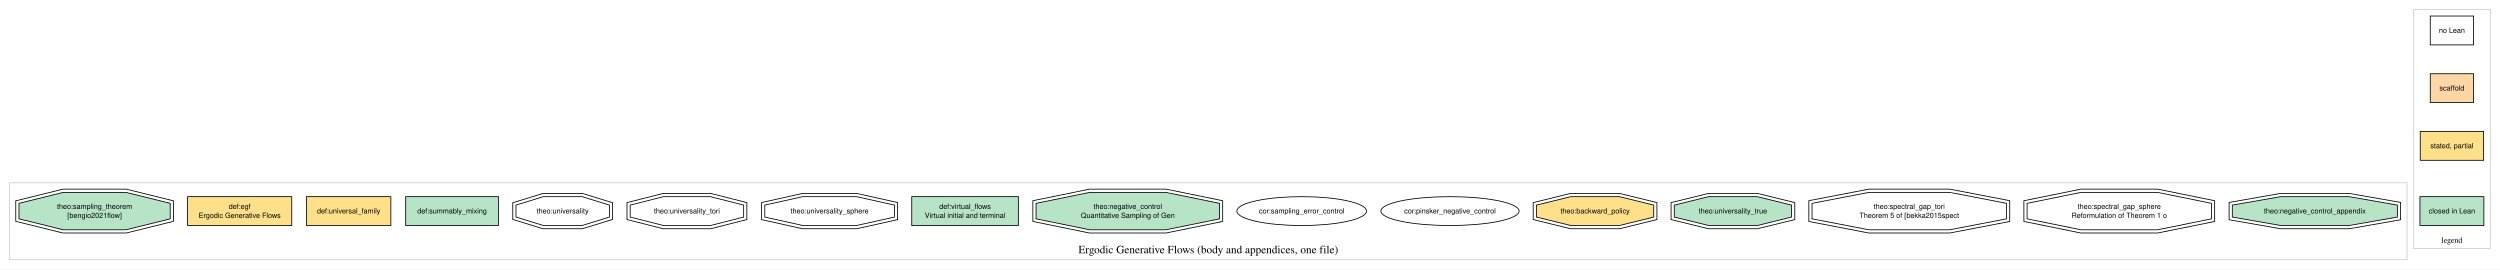
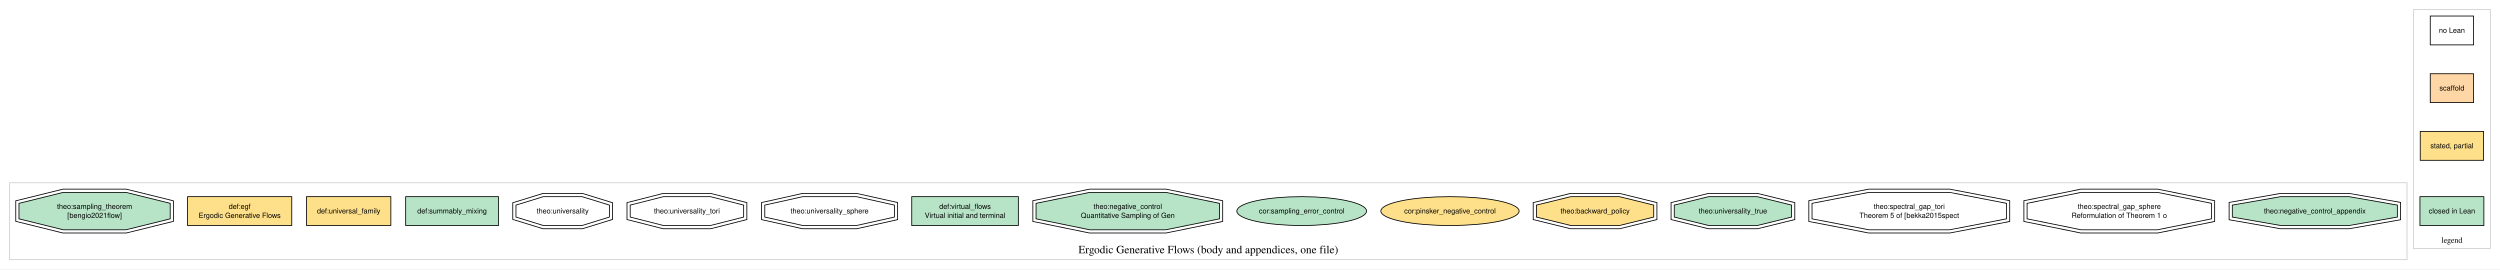
<svg xmlns="http://www.w3.org/2000/svg" width="3119pt" height="336pt" viewBox="0.00 0.00 3119.00 336.00">
  <g id="graph0" class="graph" transform="scale(1 1) rotate(0) translate(4 331.94)">
    <polygon fill="white" stroke="none" points="-4,4 -4,-331.94 3115,-331.94 3115,4 -4,4" />
    <g id="clust1" class="cluster">
      <polygon fill="none" stroke="#cccccc" points="8,-8 8,-103.94 2999,-103.94 2999,-8 8,-8" />
      <text xml:space="preserve" text-anchor="middle" x="1503.5" y="-15.95" font-family="Times,serif" font-size="14.00">Ergodic Generative Flows (body and appendices, one file)</text>
    </g>
    <g id="clust2" class="cluster">
      <polygon fill="none" stroke="#cccccc" points="3007,-21.84 3007,-319.94 3103,-319.94 3103,-21.84 3007,-21.84" />
      <text xml:space="preserve" text-anchor="middle" x="3055" y="-29.09" font-family="Times,serif" font-size="10.00">legend</text>
    </g>
    <g id="node1" class="node">
      <polygon fill="#b7e4c7" stroke="black" points="208.33,-58.92 208.33,-78.26 153.07,-91.94 74.93,-91.94 19.67,-78.26 19.67,-58.92 74.93,-45.25 153.07,-45.25 208.33,-58.92" />
      <polygon fill="none" stroke="black" points="212.33,-55.79 212.33,-81.39 153.56,-95.94 74.44,-95.94 15.67,-81.39 15.67,-55.79 74.44,-41.25 153.56,-41.25 212.33,-55.79" />
      <text xml:space="preserve" text-anchor="middle" x="114" y="-71.29" font-family="Helvetica,sans-Serif" font-size="9.00">theo:sampling_theorem</text>
      <text xml:space="preserve" text-anchor="middle" x="114" y="-60.04" font-family="Helvetica,sans-Serif" font-size="9.00">[bengio2021flow]</text>
    </g>
    <g id="node2" class="node">
      <polygon fill="#ffe08a" stroke="black" points="360,-86.59 230,-86.59 230,-50.59 360,-50.59 360,-86.59" />
      <text xml:space="preserve" text-anchor="middle" x="295" y="-71.29" font-family="Helvetica,sans-Serif" font-size="9.00">def:egf</text>
      <text xml:space="preserve" text-anchor="middle" x="295" y="-60.04" font-family="Helvetica,sans-Serif" font-size="9.00">Ergodic Generative Flows</text>
    </g>
    <g id="node3" class="node">
      <polygon fill="#ffe08a" stroke="black" points="483.62,-86.59 378.38,-86.59 378.38,-50.59 483.62,-50.59 483.62,-86.59" />
      <text xml:space="preserve" text-anchor="middle" x="431" y="-65.67" font-family="Helvetica,sans-Serif" font-size="9.00">def:universal_family</text>
    </g>
    <g id="node4" class="node">
      <polygon fill="#b7e4c7" stroke="black" points="617.88,-86.59 502.12,-86.59 502.12,-50.59 617.88,-50.59 617.88,-86.59" />
      <text xml:space="preserve" text-anchor="middle" x="560" y="-65.67" font-family="Helvetica,sans-Serif" font-size="9.00">def:summably_mixing</text>
    </g>
    <g id="node5" class="node">
      <polygon fill="#ffffff" stroke="black" points="756.28,-61.14 756.28,-76.05 722.14,-86.59 673.86,-86.59 639.72,-76.05 639.72,-61.14 673.86,-50.59 722.14,-50.59 756.28,-61.14" />
      <polygon fill="none" stroke="black" points="760.28,-58.19 760.28,-79 722.74,-90.59 673.26,-90.59 635.72,-79 635.72,-58.19 673.26,-46.59 722.74,-46.59 760.28,-58.19" />
      <text xml:space="preserve" text-anchor="middle" x="698" y="-65.67" font-family="Helvetica,sans-Serif" font-size="9.00">theo:universality</text>
    </g>
    <g id="node6" class="node">
      <polygon fill="#ffffff" stroke="black" points="923.77,-61.14 923.77,-76.05 882.31,-86.59 823.69,-86.59 782.23,-76.05 782.23,-61.14 823.69,-50.59 882.31,-50.59 923.77,-61.14" />
      <polygon fill="none" stroke="black" points="927.77,-58.03 927.77,-79.16 882.81,-90.59 823.19,-90.59 778.23,-79.16 778.23,-58.03 823.19,-46.59 882.81,-46.59 927.77,-58.03" />
      <text xml:space="preserve" text-anchor="middle" x="853" y="-65.67" font-family="Helvetica,sans-Serif" font-size="9.00">theo:universality_tori</text>
    </g>
    <g id="node7" class="node">
      <polygon fill="#ffffff" stroke="black" points="1111.86,-61.14 1111.86,-76.05 1064.49,-86.59 997.51,-86.59 950.14,-76.05 950.14,-61.14 997.51,-50.59 1064.49,-50.59 1111.86,-61.14" />
      <polygon fill="none" stroke="black" points="1115.86,-57.93 1115.86,-79.26 1064.93,-90.59 997.07,-90.59 946.14,-79.26 946.14,-57.93 997.07,-46.59 1064.93,-46.59 1115.86,-57.93" />
      <text xml:space="preserve" text-anchor="middle" x="1031" y="-65.67" font-family="Helvetica,sans-Serif" font-size="9.00">theo:universality_sphere</text>
    </g>
    <g id="node8" class="node">
      <polygon fill="#b7e4c7" stroke="black" points="1266.5,-86.59 1133.5,-86.59 1133.5,-50.59 1266.5,-50.59 1266.5,-86.59" />
      <text xml:space="preserve" text-anchor="middle" x="1200" y="-71.29" font-family="Helvetica,sans-Serif" font-size="9.00">def:virtual_flows</text>
      <text xml:space="preserve" text-anchor="middle" x="1200" y="-60.04" font-family="Helvetica,sans-Serif" font-size="9.00">Virtual initial and terminal</text>
    </g>
    <g id="node9" class="node">
      <polygon fill="#b7e4c7" stroke="black" points="1517.42,-58.92 1517.42,-78.26 1450.4,-91.94 1355.6,-91.94 1288.58,-78.26 1288.58,-58.92 1355.6,-45.25 1450.4,-45.25 1517.42,-58.92" />
      <polygon fill="none" stroke="black" points="1521.42,-55.66 1521.42,-81.53 1450.8,-95.94 1355.2,-95.94 1284.58,-81.53 1284.58,-55.66 1355.2,-41.25 1450.8,-41.25 1521.42,-55.66" />
      <text xml:space="preserve" text-anchor="middle" x="1403" y="-71.29" font-family="Helvetica,sans-Serif" font-size="9.00">theo:negative_control</text>
      <text xml:space="preserve" text-anchor="middle" x="1403" y="-60.04" font-family="Helvetica,sans-Serif" font-size="9.00">Quantitative Sampling of Gen</text>
    </g>
    <g id="node10" class="node">
-       <ellipse fill="#ffffff" stroke="black" cx="1620" cy="-68.59" rx="80.91" ry="18" />
+       <ellipse fill="#b7e4c7" stroke="black" cx="1620" cy="-68.59" rx="80.91" ry="18" />
      <text xml:space="preserve" text-anchor="middle" x="1620" y="-65.67" font-family="Helvetica,sans-Serif" font-size="9.00">cor:sampling_error_control</text>
    </g>
    <g id="node11" class="node">
-       <ellipse fill="#ffffff" stroke="black" cx="1805" cy="-68.59" rx="86.24" ry="18" />
+       <ellipse fill="#ffe08a" stroke="black" cx="1805" cy="-68.59" rx="86.24" ry="18" />
      <text xml:space="preserve" text-anchor="middle" x="1805" y="-65.67" font-family="Helvetica,sans-Serif" font-size="9.00">cor:pinsker_negative_control</text>
    </g>
    <g id="node12" class="node">
      <polygon fill="#ffe08a" stroke="black" points="2059.17,-61.14 2059.17,-76.05 2016.31,-86.59 1955.69,-86.59 1912.83,-76.05 1912.83,-61.14 1955.69,-50.59 2016.31,-50.59 2059.17,-61.14" />
      <polygon fill="none" stroke="black" points="2063.17,-58 2063.17,-79.18 2016.79,-90.59 1955.21,-90.59 1908.83,-79.18 1908.83,-58 1955.21,-46.59 2016.79,-46.59 2063.17,-58" />
      <text xml:space="preserve" text-anchor="middle" x="1986" y="-65.67" font-family="Helvetica,sans-Serif" font-size="9.00">theo:backward_policy</text>
    </g>
    <g id="node13" class="node">
      <polygon fill="#b7e4c7" stroke="black" points="2231.17,-61.14 2231.17,-76.05 2188.31,-86.59 2127.69,-86.59 2084.83,-76.05 2084.83,-61.14 2127.69,-50.59 2188.31,-50.59 2231.17,-61.14" />
      <polygon fill="none" stroke="black" points="2235.17,-58 2235.17,-79.18 2188.79,-90.59 2127.21,-90.59 2080.83,-79.18 2080.83,-58 2127.21,-46.59 2188.79,-46.59 2235.17,-58" />
      <text xml:space="preserve" text-anchor="middle" x="2158" y="-65.67" font-family="Helvetica,sans-Serif" font-size="9.00">theo:universality_true</text>
    </g>
    <g id="node14" class="node">
      <polygon fill="#ffffff" stroke="black" points="2499.31,-58.92 2499.31,-78.26 2428.25,-91.94 2327.75,-91.94 2256.69,-78.26 2256.69,-58.92 2327.75,-45.25 2428.25,-45.25 2499.31,-58.92" />
      <polygon fill="none" stroke="black" points="2503.31,-55.62 2503.31,-81.57 2428.63,-95.94 2327.37,-95.94 2252.69,-81.57 2252.69,-55.62 2327.37,-41.25 2428.63,-41.25 2503.31,-55.62" />
      <text xml:space="preserve" text-anchor="middle" x="2378" y="-71.29" font-family="Helvetica,sans-Serif" font-size="9.00">theo:spectral_gap_tori</text>
      <text xml:space="preserve" text-anchor="middle" x="2378" y="-60.04" font-family="Helvetica,sans-Serif" font-size="9.00">Theorem 5 of [bekka2015spect</text>
    </g>
    <g id="node15" class="node">
      <polygon fill="#ffffff" stroke="black" points="2755,-58.92 2755,-78.26 2687.63,-91.94 2592.37,-91.94 2525,-78.26 2525,-58.92 2592.37,-45.25 2687.63,-45.25 2755,-58.92" />
      <polygon fill="none" stroke="black" points="2759,-55.65 2759,-81.53 2688.03,-95.94 2591.97,-95.94 2521,-81.53 2521,-55.65 2591.97,-41.25 2688.03,-41.25 2759,-55.65" />
      <text xml:space="preserve" text-anchor="middle" x="2640" y="-71.29" font-family="Helvetica,sans-Serif" font-size="9.00">theo:spectral_gap_sphere</text>
      <text xml:space="preserve" text-anchor="middle" x="2640" y="-60.04" font-family="Helvetica,sans-Serif" font-size="9.00">Reformulation of Theorem 1 o</text>
    </g>
    <g id="node16" class="node">
      <polygon fill="#b7e4c7" stroke="black" points="2986.95,-61.14 2986.95,-76.05 2926.64,-86.59 2841.36,-86.59 2781.05,-76.05 2781.05,-61.14 2841.36,-50.59 2926.64,-50.59 2986.95,-61.14" />
      <polygon fill="none" stroke="black" points="2990.95,-57.78 2990.95,-79.41 2926.99,-90.59 2841.01,-90.59 2777.05,-79.41 2777.05,-57.78 2841.01,-46.59 2926.99,-46.59 2990.95,-57.78" />
      <text xml:space="preserve" text-anchor="middle" x="2884" y="-65.67" font-family="Helvetica,sans-Serif" font-size="9.00">theo:negative_control_appendix</text>
    </g>
    <g id="node17" class="node">
      <polygon fill="#b7e4c7" stroke="black" points="3094.88,-86.59 3015.12,-86.59 3015.12,-50.59 3094.88,-50.59 3094.88,-86.59" />
      <text xml:space="preserve" text-anchor="middle" x="3055" y="-65.67" font-family="Helvetica,sans-Serif" font-size="9.00">closed in Lean</text>
    </g>
    <g id="node18" class="node">
      <polygon fill="#ffe08a" stroke="black" points="3094.5,-167.94 3015.5,-167.94 3015.5,-131.94 3094.5,-131.94 3094.5,-167.94" />
      <text xml:space="preserve" text-anchor="middle" x="3055" y="-147.01" font-family="Helvetica,sans-Serif" font-size="9.00">stated, partial</text>
    </g>
    <g id="node19" class="node">
      <polygon fill="#ffd6a5" stroke="black" points="3082,-239.94 3028,-239.94 3028,-203.94 3082,-203.94 3082,-239.94" />
      <text xml:space="preserve" text-anchor="middle" x="3055" y="-219.01" font-family="Helvetica,sans-Serif" font-size="9.00">scaffold</text>
    </g>
    <g id="node20" class="node">
      <polygon fill="#ffffff" stroke="black" points="3082,-311.94 3028,-311.94 3028,-275.94 3082,-275.94 3082,-311.94" />
      <text xml:space="preserve" text-anchor="middle" x="3055" y="-291.01" font-family="Helvetica,sans-Serif" font-size="9.00">no Lean</text>
    </g>
  </g>
</svg>
